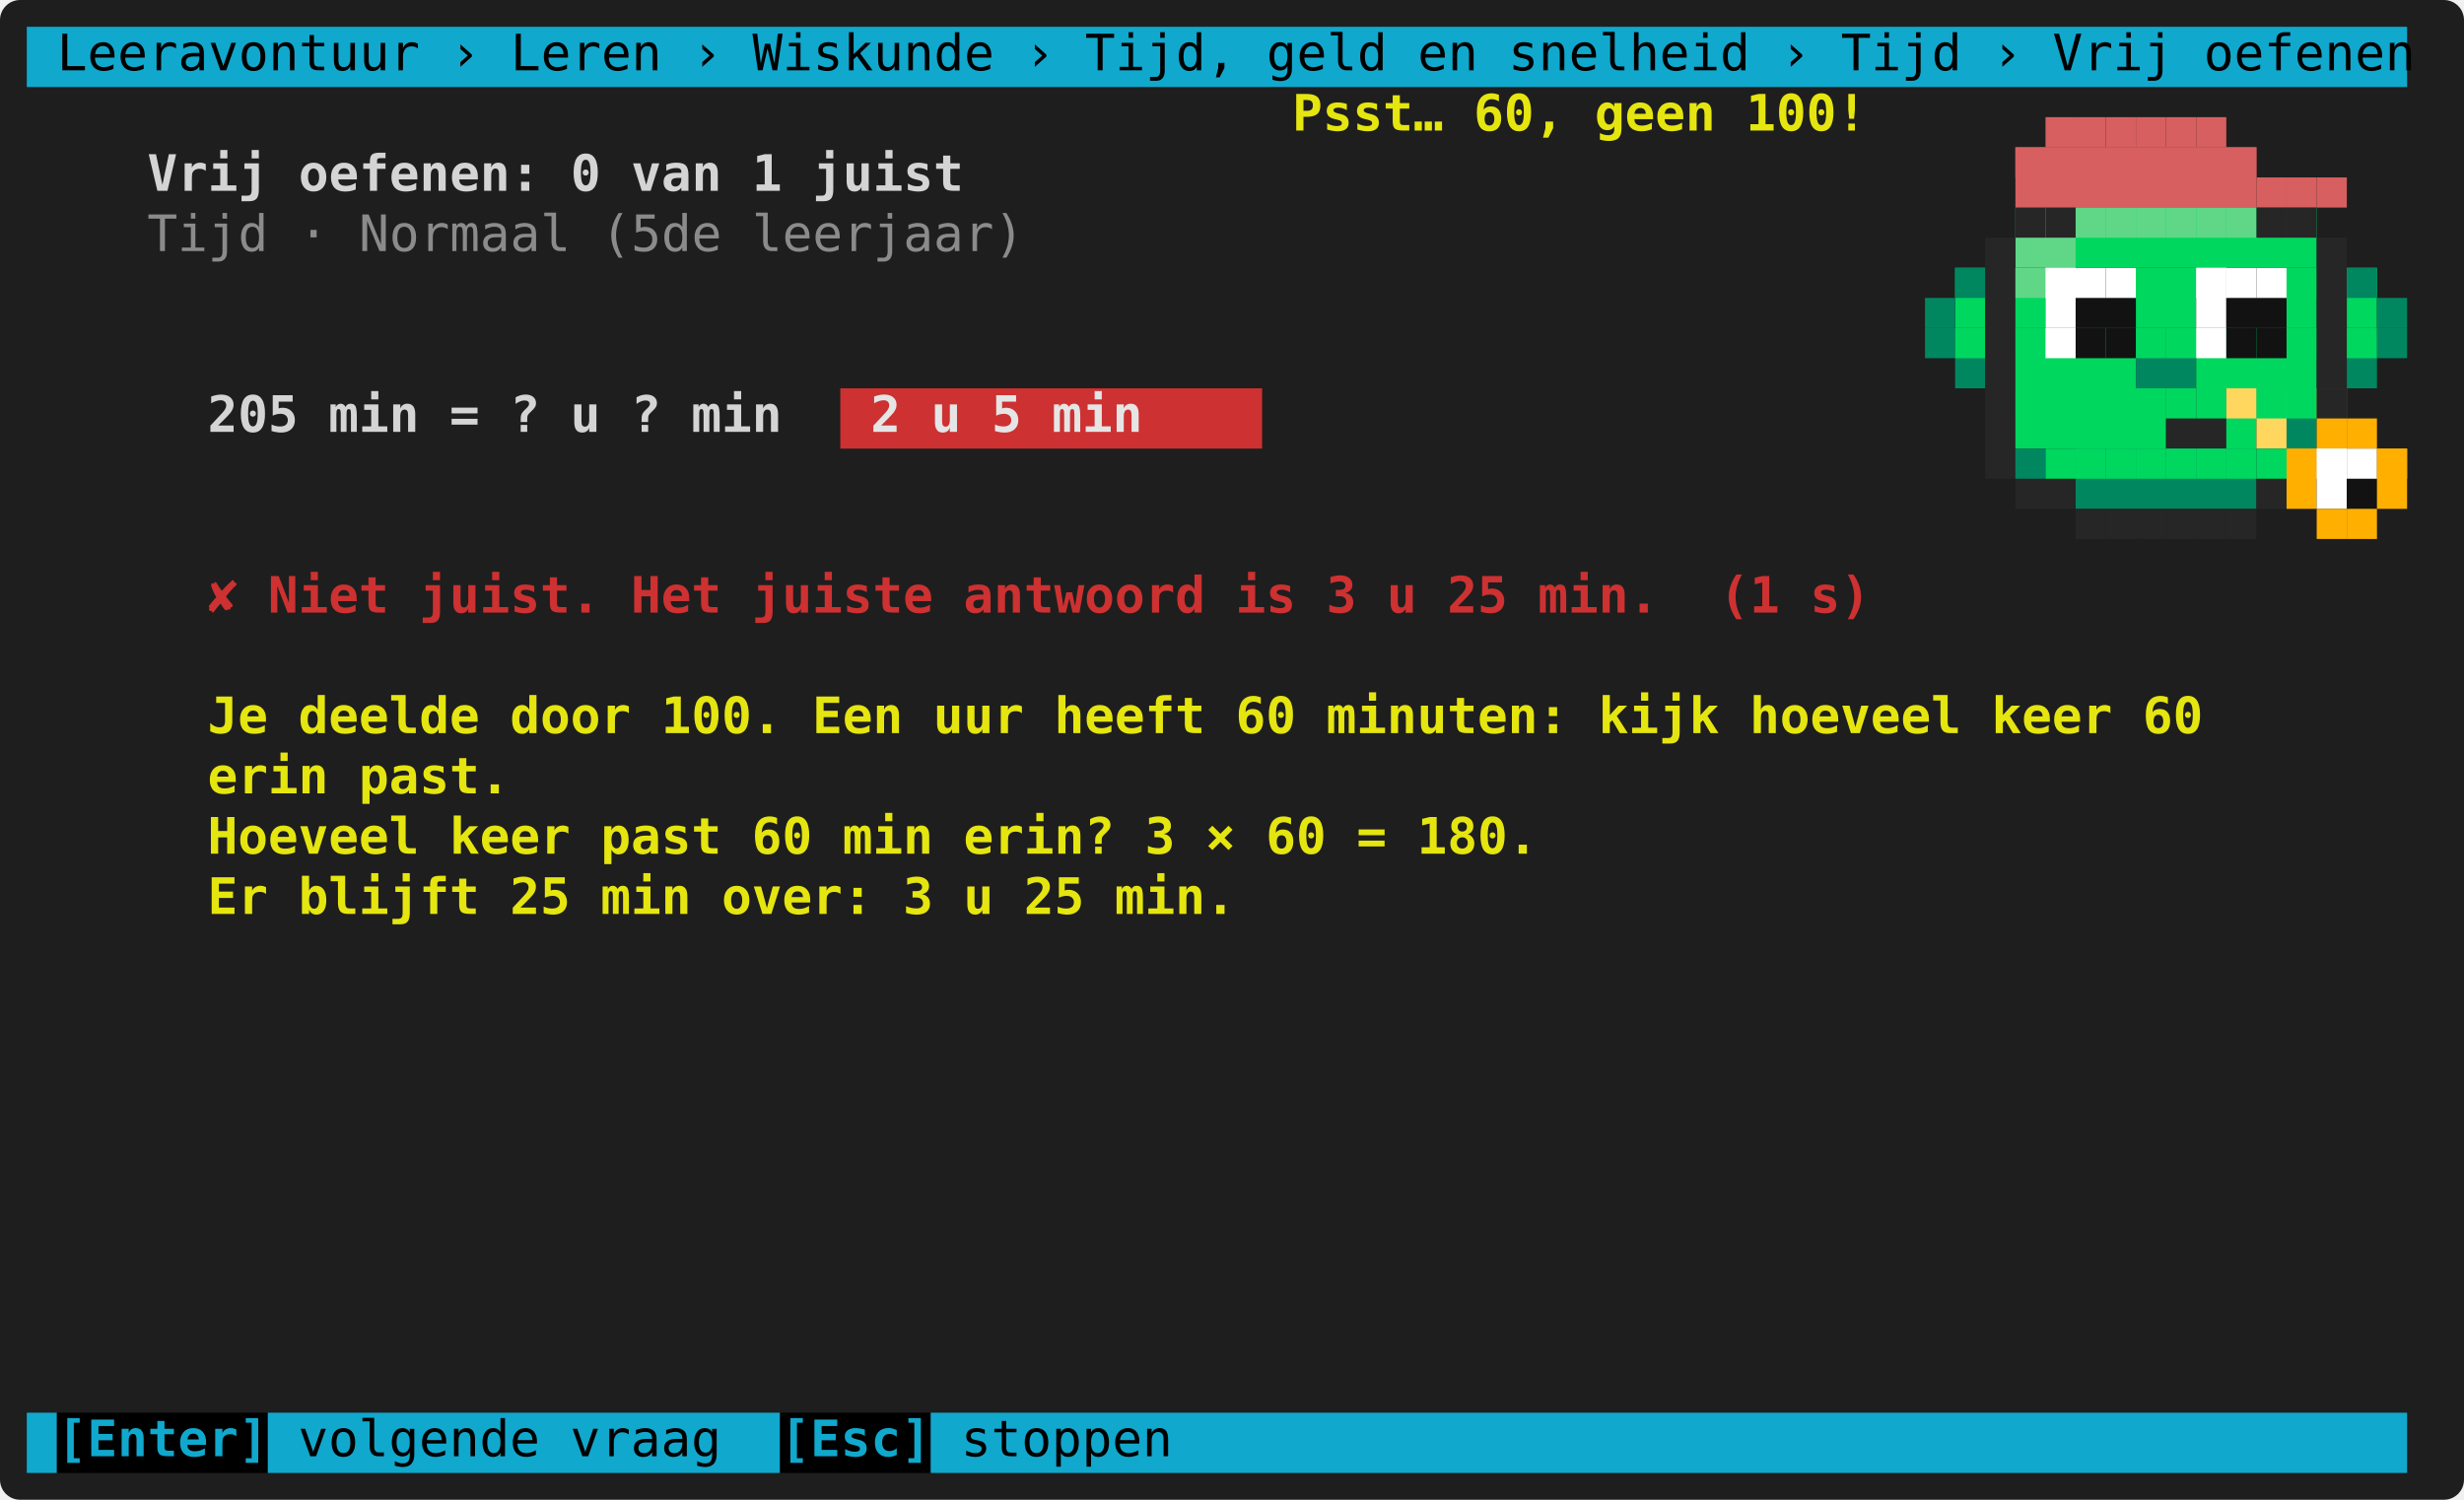
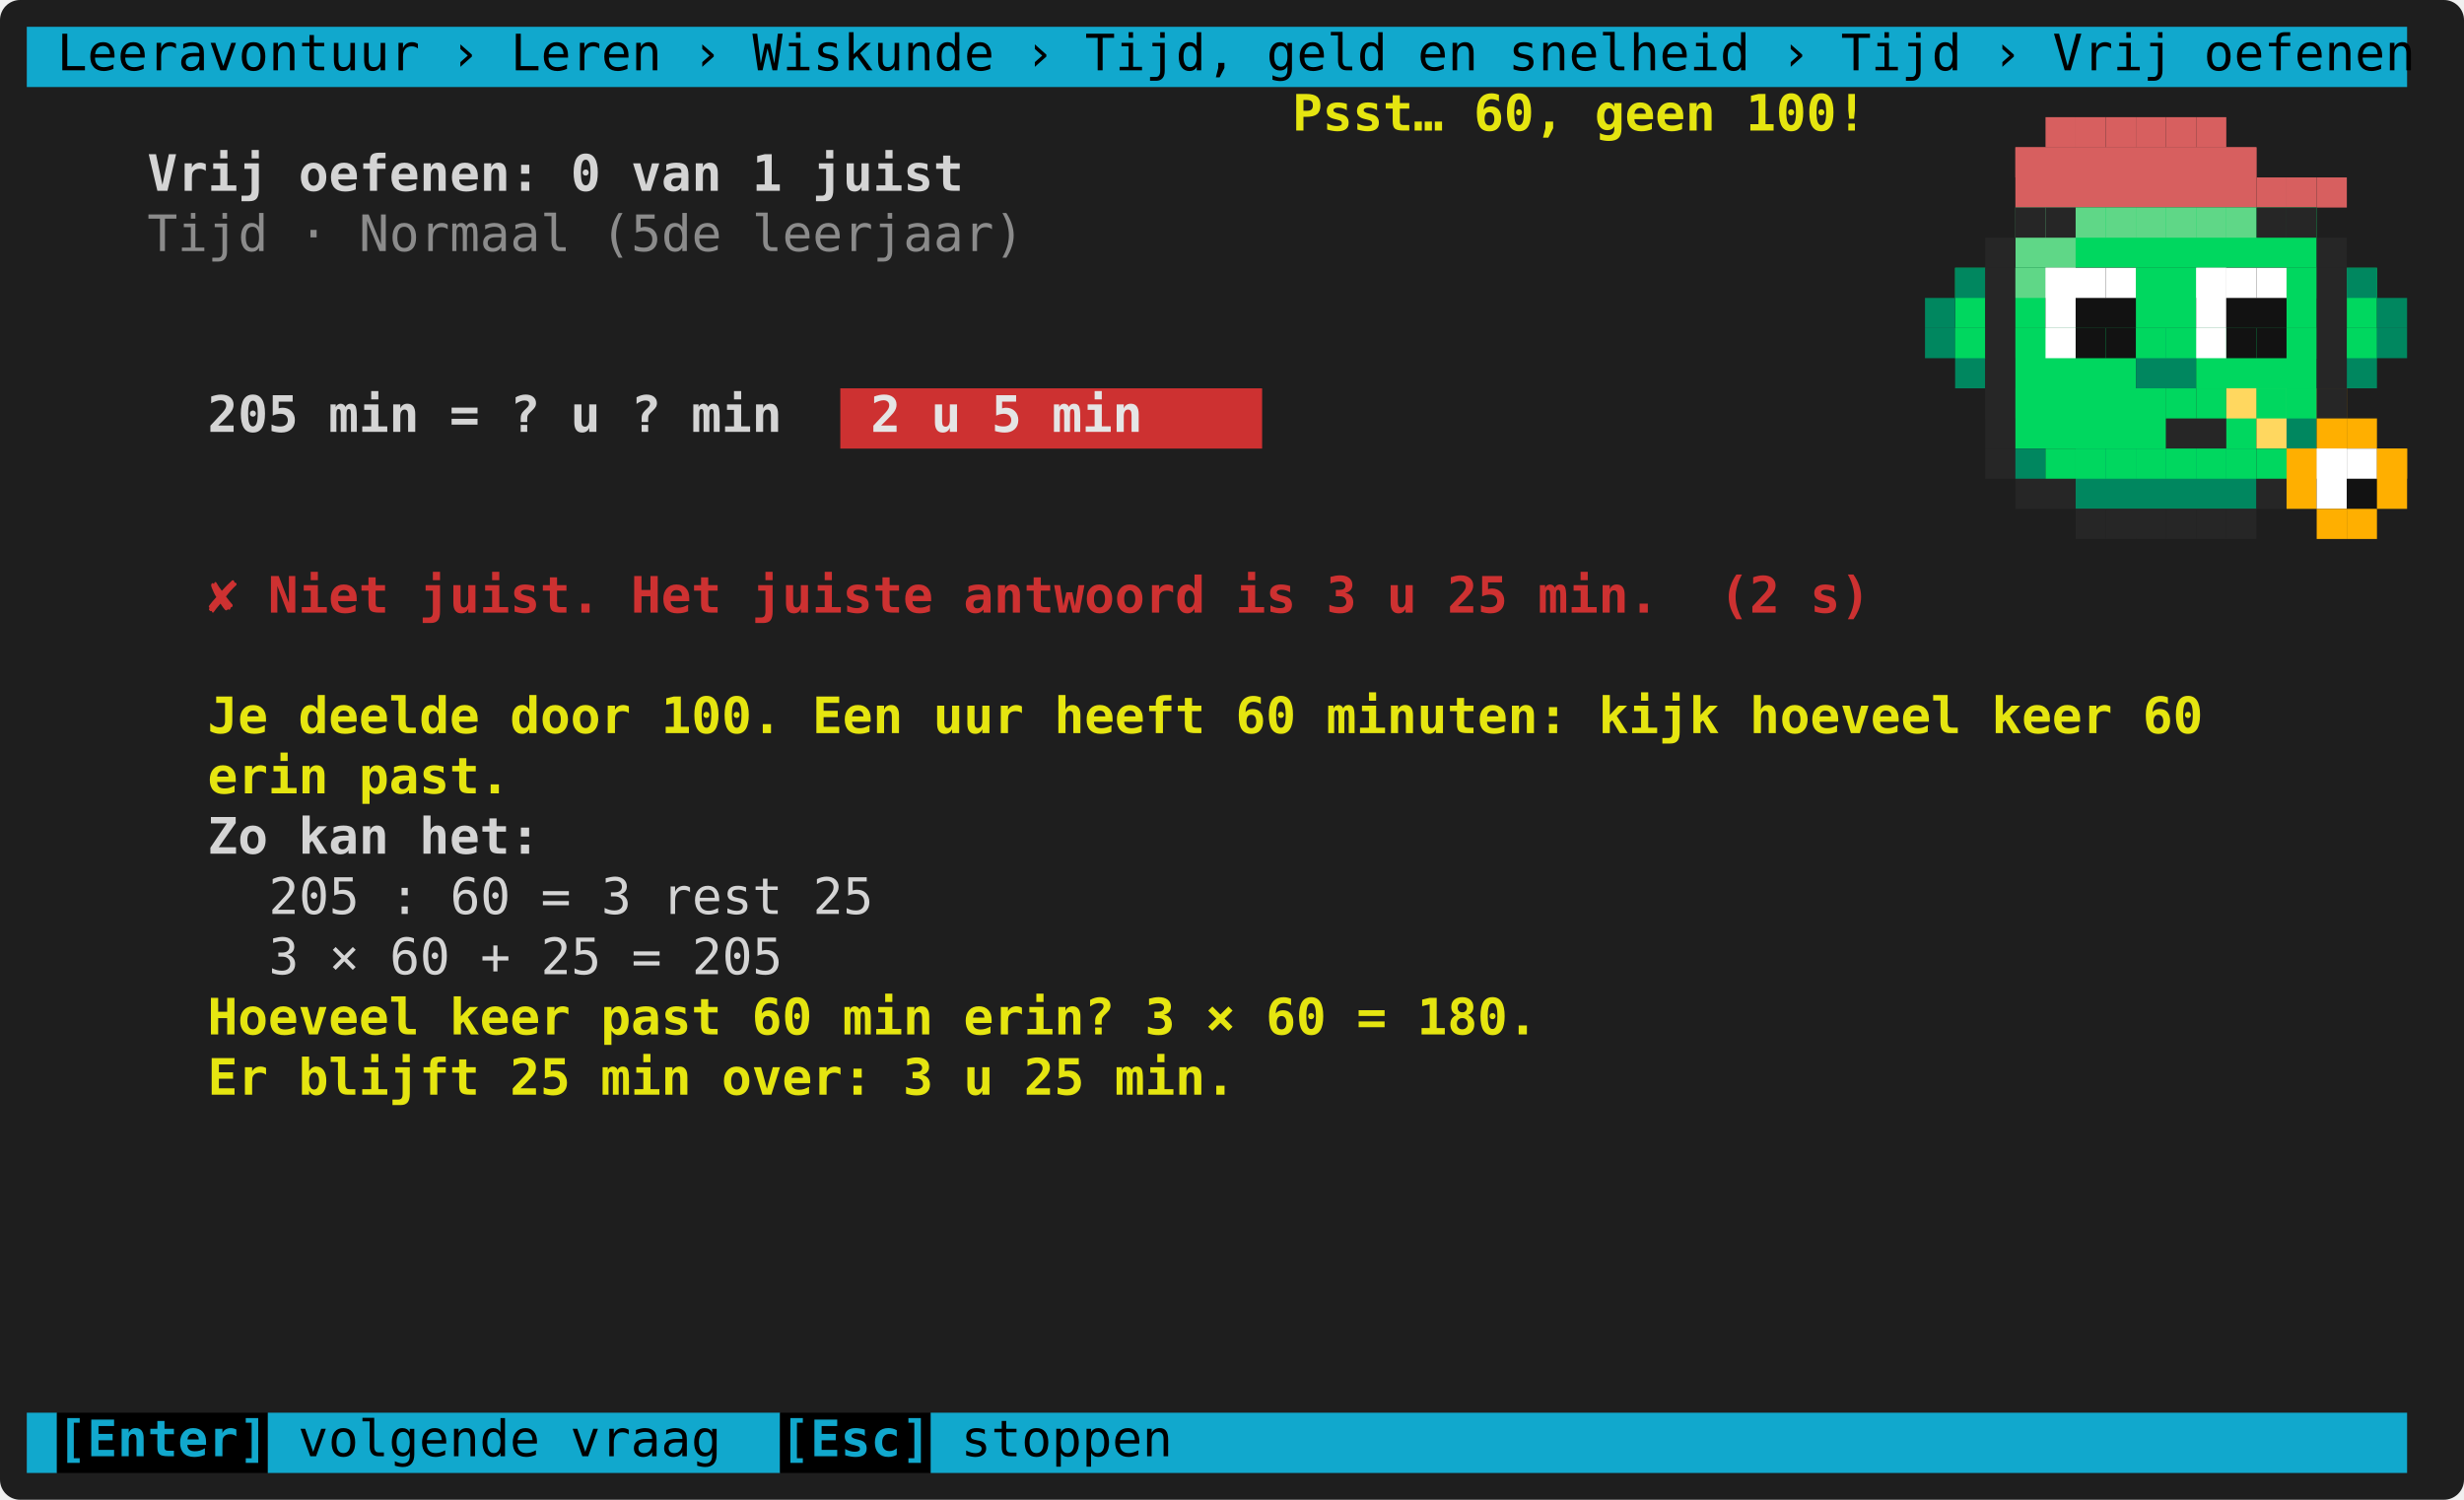
<svg xmlns="http://www.w3.org/2000/svg" width="736" height="448" viewBox="0 0 736 448" role="img" aria-label="Gerekend met 100 in plaats van 60">
  <rect width="736" height="448" rx="6" fill="#1e1e1e" />
  <g font-family="DejaVu Sans Mono, Menlo, Consolas, monospace" font-size="15">
    <rect x="8" y="8" width="711" height="18" fill="#11a8cd" />
    <text x="8" y="21" textLength="711" lengthAdjust="spacingAndGlyphs" xml:space="preserve" fill="#000000"> Leeravontuur › Leren › Wiskunde › Tijd, geld en snelheid › Tijd › Vrij oefenen</text>
    <rect x="611" y="35" width="9" height="9" fill="#d75f5f" />
    <rect x="620" y="35" width="9" height="9" fill="#d75f5f" />
    <rect x="629" y="35" width="9" height="9" fill="#d75f5f" />
    <rect x="638" y="35" width="9" height="9" fill="#d75f5f" />
    <rect x="647" y="35" width="9" height="9" fill="#d75f5f" />
    <rect x="656" y="35" width="9" height="9" fill="#d75f5f" />
    <text x="386" y="39" textLength="171" lengthAdjust="spacingAndGlyphs" xml:space="preserve" fill="#e5e510" font-weight="bold">Psst… 60, geen 100!</text>
    <rect x="602" y="44" width="72" height="18" fill="#d75f5f" />
    <rect x="602" y="44" width="9" height="9" fill="#d75f5f" />
    <rect x="611" y="44" width="9" height="9" fill="#d75f5f" />
    <rect x="620" y="44" width="9" height="9" fill="#d75f5f" />
    <rect x="629" y="44" width="9" height="9" fill="#d75f5f" />
    <rect x="638" y="44" width="9" height="9" fill="#d75f5f" />
    <rect x="647" y="44" width="9" height="9" fill="#d75f5f" />
    <rect x="656" y="44" width="9" height="9" fill="#d75f5f" />
    <rect x="665" y="44" width="9" height="9" fill="#d75f5f" />
    <rect x="674" y="53" width="9" height="9" fill="#d75f5f" />
    <rect x="683" y="53" width="9" height="9" fill="#d75f5f" />
    <rect x="692" y="53" width="9" height="9" fill="#d75f5f" />
    <text x="44" y="57" textLength="243" lengthAdjust="spacingAndGlyphs" xml:space="preserve" fill="#d4d4d4" font-weight="bold">Vrij oefenen: 0 van 1 juist</text>
    <rect x="602" y="62" width="18" height="18" fill="#5fd787" />
    <rect x="620" y="62" width="72" height="18" fill="#00d75f" />
    <rect x="593" y="71" width="9" height="9" fill="#262626" />
    <rect x="602" y="62" width="9" height="9" fill="#262626" />
    <rect x="611" y="62" width="9" height="9" fill="#262626" />
    <rect x="620" y="62" width="9" height="9" fill="#5fd787" />
    <rect x="629" y="62" width="9" height="9" fill="#5fd787" />
    <rect x="638" y="62" width="9" height="9" fill="#5fd787" />
    <rect x="647" y="62" width="9" height="9" fill="#5fd787" />
    <rect x="656" y="62" width="9" height="9" fill="#5fd787" />
    <rect x="665" y="62" width="9" height="9" fill="#5fd787" />
    <rect x="674" y="62" width="9" height="9" fill="#262626" />
    <rect x="683" y="62" width="9" height="9" fill="#262626" />
    <rect x="692" y="71" width="9" height="9" fill="#262626" />
    <text x="44" y="75" textLength="261" lengthAdjust="spacingAndGlyphs" xml:space="preserve" fill="#d4d4d4" opacity="0.6">Tijd · Normaal (5de leerjaar)</text>
    <rect x="584" y="80" width="9" height="18" fill="#00d75f" />
    <rect x="593" y="80" width="9" height="18" fill="#262626" />
    <rect x="602" y="80" width="9" height="18" fill="#00d75f" />
    <rect x="611" y="80" width="9" height="18" fill="#ffffff" />
    <rect x="620" y="80" width="18" height="18" fill="#121212" />
    <rect x="638" y="80" width="18" height="18" fill="#00d75f" />
    <rect x="656" y="80" width="9" height="18" fill="#ffffff" />
    <rect x="665" y="80" width="18" height="18" fill="#121212" />
    <rect x="683" y="80" width="9" height="18" fill="#00d75f" />
    <rect x="692" y="80" width="9" height="18" fill="#262626" />
    <rect x="701" y="80" width="9" height="18" fill="#00d75f" />
    <rect x="575" y="89" width="9" height="9" fill="#00875f" />
    <rect x="584" y="80" width="9" height="9" fill="#00875f" />
    <rect x="593" y="80" width="9" height="9" fill="#262626" />
    <rect x="602" y="80" width="9" height="9" fill="#5fd787" />
    <rect x="611" y="80" width="9" height="9" fill="#ffffff" />
    <rect x="620" y="80" width="9" height="9" fill="#ffffff" />
    <rect x="629" y="80" width="9" height="9" fill="#ffffff" />
    <rect x="638" y="80" width="9" height="9" fill="#00d75f" />
    <rect x="647" y="80" width="9" height="9" fill="#00d75f" />
    <rect x="656" y="80" width="9" height="9" fill="#ffffff" />
    <rect x="665" y="80" width="9" height="9" fill="#ffffff" />
    <rect x="674" y="80" width="9" height="9" fill="#ffffff" />
    <rect x="683" y="80" width="9" height="9" fill="#00d75f" />
    <rect x="692" y="80" width="9" height="9" fill="#262626" />
    <rect x="701" y="80" width="9" height="9" fill="#00875f" />
    <rect x="710" y="89" width="9" height="9" fill="#00875f" />
    <rect x="584" y="98" width="9" height="18" fill="#00875f" />
    <rect x="593" y="98" width="9" height="18" fill="#262626" />
    <rect x="602" y="98" width="36" height="18" fill="#00d75f" />
    <rect x="638" y="98" width="18" height="18" fill="#00875f" />
    <rect x="656" y="98" width="36" height="18" fill="#00d75f" />
    <rect x="692" y="98" width="9" height="18" fill="#262626" />
    <rect x="701" y="98" width="9" height="18" fill="#00875f" />
    <rect x="575" y="98" width="9" height="9" fill="#00875f" />
    <rect x="584" y="98" width="9" height="9" fill="#00d75f" />
    <rect x="593" y="98" width="9" height="9" fill="#262626" />
    <rect x="602" y="98" width="9" height="9" fill="#00d75f" />
    <rect x="611" y="98" width="9" height="9" fill="#ffffff" />
    <rect x="620" y="98" width="9" height="9" fill="#121212" />
    <rect x="629" y="98" width="9" height="9" fill="#121212" />
    <rect x="638" y="98" width="9" height="9" fill="#00d75f" />
    <rect x="647" y="98" width="9" height="9" fill="#00d75f" />
    <rect x="656" y="98" width="9" height="9" fill="#ffffff" />
    <rect x="665" y="98" width="9" height="9" fill="#121212" />
    <rect x="674" y="98" width="9" height="9" fill="#121212" />
    <rect x="683" y="98" width="9" height="9" fill="#00d75f" />
    <rect x="692" y="98" width="9" height="9" fill="#262626" />
    <rect x="701" y="98" width="9" height="9" fill="#00d75f" />
    <rect x="710" y="98" width="9" height="9" fill="#00875f" />
    <rect x="251" y="116" width="126" height="18" fill="#cd3131" />
    <rect x="593" y="116" width="9" height="18" fill="#262626" />
    <rect x="602" y="116" width="45" height="18" fill="#00d75f" />
    <rect x="647" y="116" width="18" height="18" fill="#262626" />
    <rect x="665" y="116" width="9" height="18" fill="#00d75f" />
    <rect x="674" y="116" width="9" height="18" fill="#ffd75f" />
    <rect x="683" y="116" width="9" height="18" fill="#00875f" />
    <rect x="692" y="116" width="9" height="18" fill="#ffaf00" />
    <rect x="593" y="116" width="9" height="9" fill="#262626" />
    <rect x="602" y="116" width="9" height="9" fill="#00d75f" />
    <rect x="611" y="116" width="9" height="9" fill="#00d75f" />
    <rect x="620" y="116" width="9" height="9" fill="#00d75f" />
    <rect x="629" y="116" width="9" height="9" fill="#00d75f" />
    <rect x="638" y="116" width="9" height="9" fill="#00d75f" />
    <rect x="647" y="116" width="9" height="9" fill="#00d75f" />
    <rect x="656" y="116" width="9" height="9" fill="#00d75f" />
    <rect x="665" y="116" width="9" height="9" fill="#ffd75f" />
    <rect x="674" y="116" width="9" height="9" fill="#00d75f" />
    <rect x="683" y="116" width="9" height="9" fill="#00d75f" />
    <rect x="692" y="116" width="9" height="9" fill="#262626" />
    <rect x="701" y="125" width="9" height="9" fill="#ffaf00" />
    <text x="62" y="129" textLength="189" lengthAdjust="spacingAndGlyphs" xml:space="preserve" fill="#d4d4d4" font-weight="bold">205 min = ? u ? min  </text>
    <text x="251" y="129" textLength="126" lengthAdjust="spacingAndGlyphs" xml:space="preserve" fill="#e5e5e5" font-weight="bold"> 2 u 5 min    </text>
    <rect x="602" y="134" width="18" height="18" fill="#262626" />
    <rect x="620" y="134" width="54" height="18" fill="#00875f" />
    <rect x="674" y="134" width="9" height="18" fill="#262626" />
    <rect x="683" y="134" width="9" height="18" fill="#ffaf00" />
    <rect x="692" y="134" width="9" height="18" fill="#ffffff" />
    <rect x="701" y="134" width="9" height="18" fill="#121212" />
    <rect x="710" y="134" width="9" height="18" fill="#ffaf00" />
    <rect x="593" y="134" width="9" height="9" fill="#262626" />
    <rect x="602" y="134" width="9" height="9" fill="#00875f" />
    <rect x="611" y="134" width="9" height="9" fill="#00d75f" />
    <rect x="620" y="134" width="9" height="9" fill="#00d75f" />
    <rect x="629" y="134" width="9" height="9" fill="#00d75f" />
    <rect x="638" y="134" width="9" height="9" fill="#00d75f" />
    <rect x="647" y="134" width="9" height="9" fill="#00d75f" />
    <rect x="656" y="134" width="9" height="9" fill="#00d75f" />
    <rect x="665" y="134" width="9" height="9" fill="#00d75f" />
    <rect x="674" y="134" width="9" height="9" fill="#00d75f" />
    <rect x="683" y="134" width="9" height="9" fill="#ffaf00" />
    <rect x="692" y="134" width="9" height="9" fill="#ffffff" />
    <rect x="701" y="134" width="9" height="9" fill="#ffffff" />
    <rect x="710" y="134" width="9" height="9" fill="#ffaf00" />
    <rect x="620" y="152" width="9" height="9" fill="#262626" />
    <rect x="629" y="152" width="9" height="9" fill="#262626" />
    <rect x="638" y="152" width="9" height="9" fill="#262626" />
    <rect x="647" y="152" width="9" height="9" fill="#262626" />
    <rect x="656" y="152" width="9" height="9" fill="#262626" />
    <rect x="665" y="152" width="9" height="9" fill="#262626" />
    <rect x="692" y="152" width="9" height="9" fill="#ffaf00" />
    <rect x="701" y="152" width="9" height="9" fill="#ffaf00" />
-     <text x="62" y="183" textLength="495" lengthAdjust="spacingAndGlyphs" xml:space="preserve" fill="#cd3131" font-weight="bold">✘ Niet juist. Het juiste antwoord is 3 u 25 min.  (1 s)</text>
+     <text x="62" y="183" textLength="495" lengthAdjust="spacingAndGlyphs" xml:space="preserve" fill="#cd3131" font-weight="bold">✘ Niet juist. Het juiste antwoord is 3 u 25 min.  (2 s)</text>
    <text x="62" y="219" textLength="594" lengthAdjust="spacingAndGlyphs" xml:space="preserve" fill="#e5e510" font-weight="bold">Je deelde door 100. Een uur heeft 60 minuten: kijk hoeveel keer 60</text>
    <text x="62" y="237" textLength="90" lengthAdjust="spacingAndGlyphs" xml:space="preserve" fill="#e5e510" font-weight="bold">erin past.</text>
-     <text x="62" y="255" textLength="396" lengthAdjust="spacingAndGlyphs" xml:space="preserve" fill="#e5e510" font-weight="bold">Hoeveel keer past 60 min erin? 3 × 60 = 180.</text>
-     <text x="62" y="273" textLength="306" lengthAdjust="spacingAndGlyphs" xml:space="preserve" fill="#e5e510" font-weight="bold">Er blijft 25 min over: 3 u 25 min.</text>
+     <text x="62" y="255" textLength="99" lengthAdjust="spacingAndGlyphs" xml:space="preserve" fill="#d4d4d4" font-weight="bold">Zo kan het:</text>
+     <text x="8" y="273" textLength="720" lengthAdjust="spacingAndGlyphs" xml:space="preserve" fill="#d4d4d4">        205 : 60 = 3 rest 25                                                    </text>
+     <text x="8" y="291" textLength="720" lengthAdjust="spacingAndGlyphs" xml:space="preserve" fill="#d4d4d4">        3 × 60 + 25 = 205                                                       </text>
+     <text x="62" y="309" textLength="396" lengthAdjust="spacingAndGlyphs" xml:space="preserve" fill="#e5e510" font-weight="bold">Hoeveel keer past 60 min erin? 3 × 60 = 180.</text>
+     <text x="62" y="327" textLength="306" lengthAdjust="spacingAndGlyphs" xml:space="preserve" fill="#e5e510" font-weight="bold">Er blijft 25 min over: 3 u 25 min.</text>
    <rect x="8" y="422" width="9" height="18" fill="#11a8cd" />
    <rect x="17" y="422" width="63" height="18" fill="#000000" />
    <rect x="80" y="422" width="153" height="18" fill="#11a8cd" />
    <rect x="233" y="422" width="45" height="18" fill="#000000" />
    <rect x="278" y="422" width="441" height="18" fill="#11a8cd" />
    <text x="17" y="435" textLength="63" lengthAdjust="spacingAndGlyphs" xml:space="preserve" fill="#11a8cd" font-weight="bold">[Enter]</text>
    <text x="80" y="435" textLength="153" lengthAdjust="spacingAndGlyphs" xml:space="preserve" fill="#000000"> volgende vraag  </text>
    <text x="233" y="435" textLength="45" lengthAdjust="spacingAndGlyphs" xml:space="preserve" fill="#11a8cd" font-weight="bold">[Esc]</text>
    <text x="278" y="435" textLength="441" lengthAdjust="spacingAndGlyphs" xml:space="preserve" fill="#000000"> stoppen                                         </text>
  </g>
</svg>
